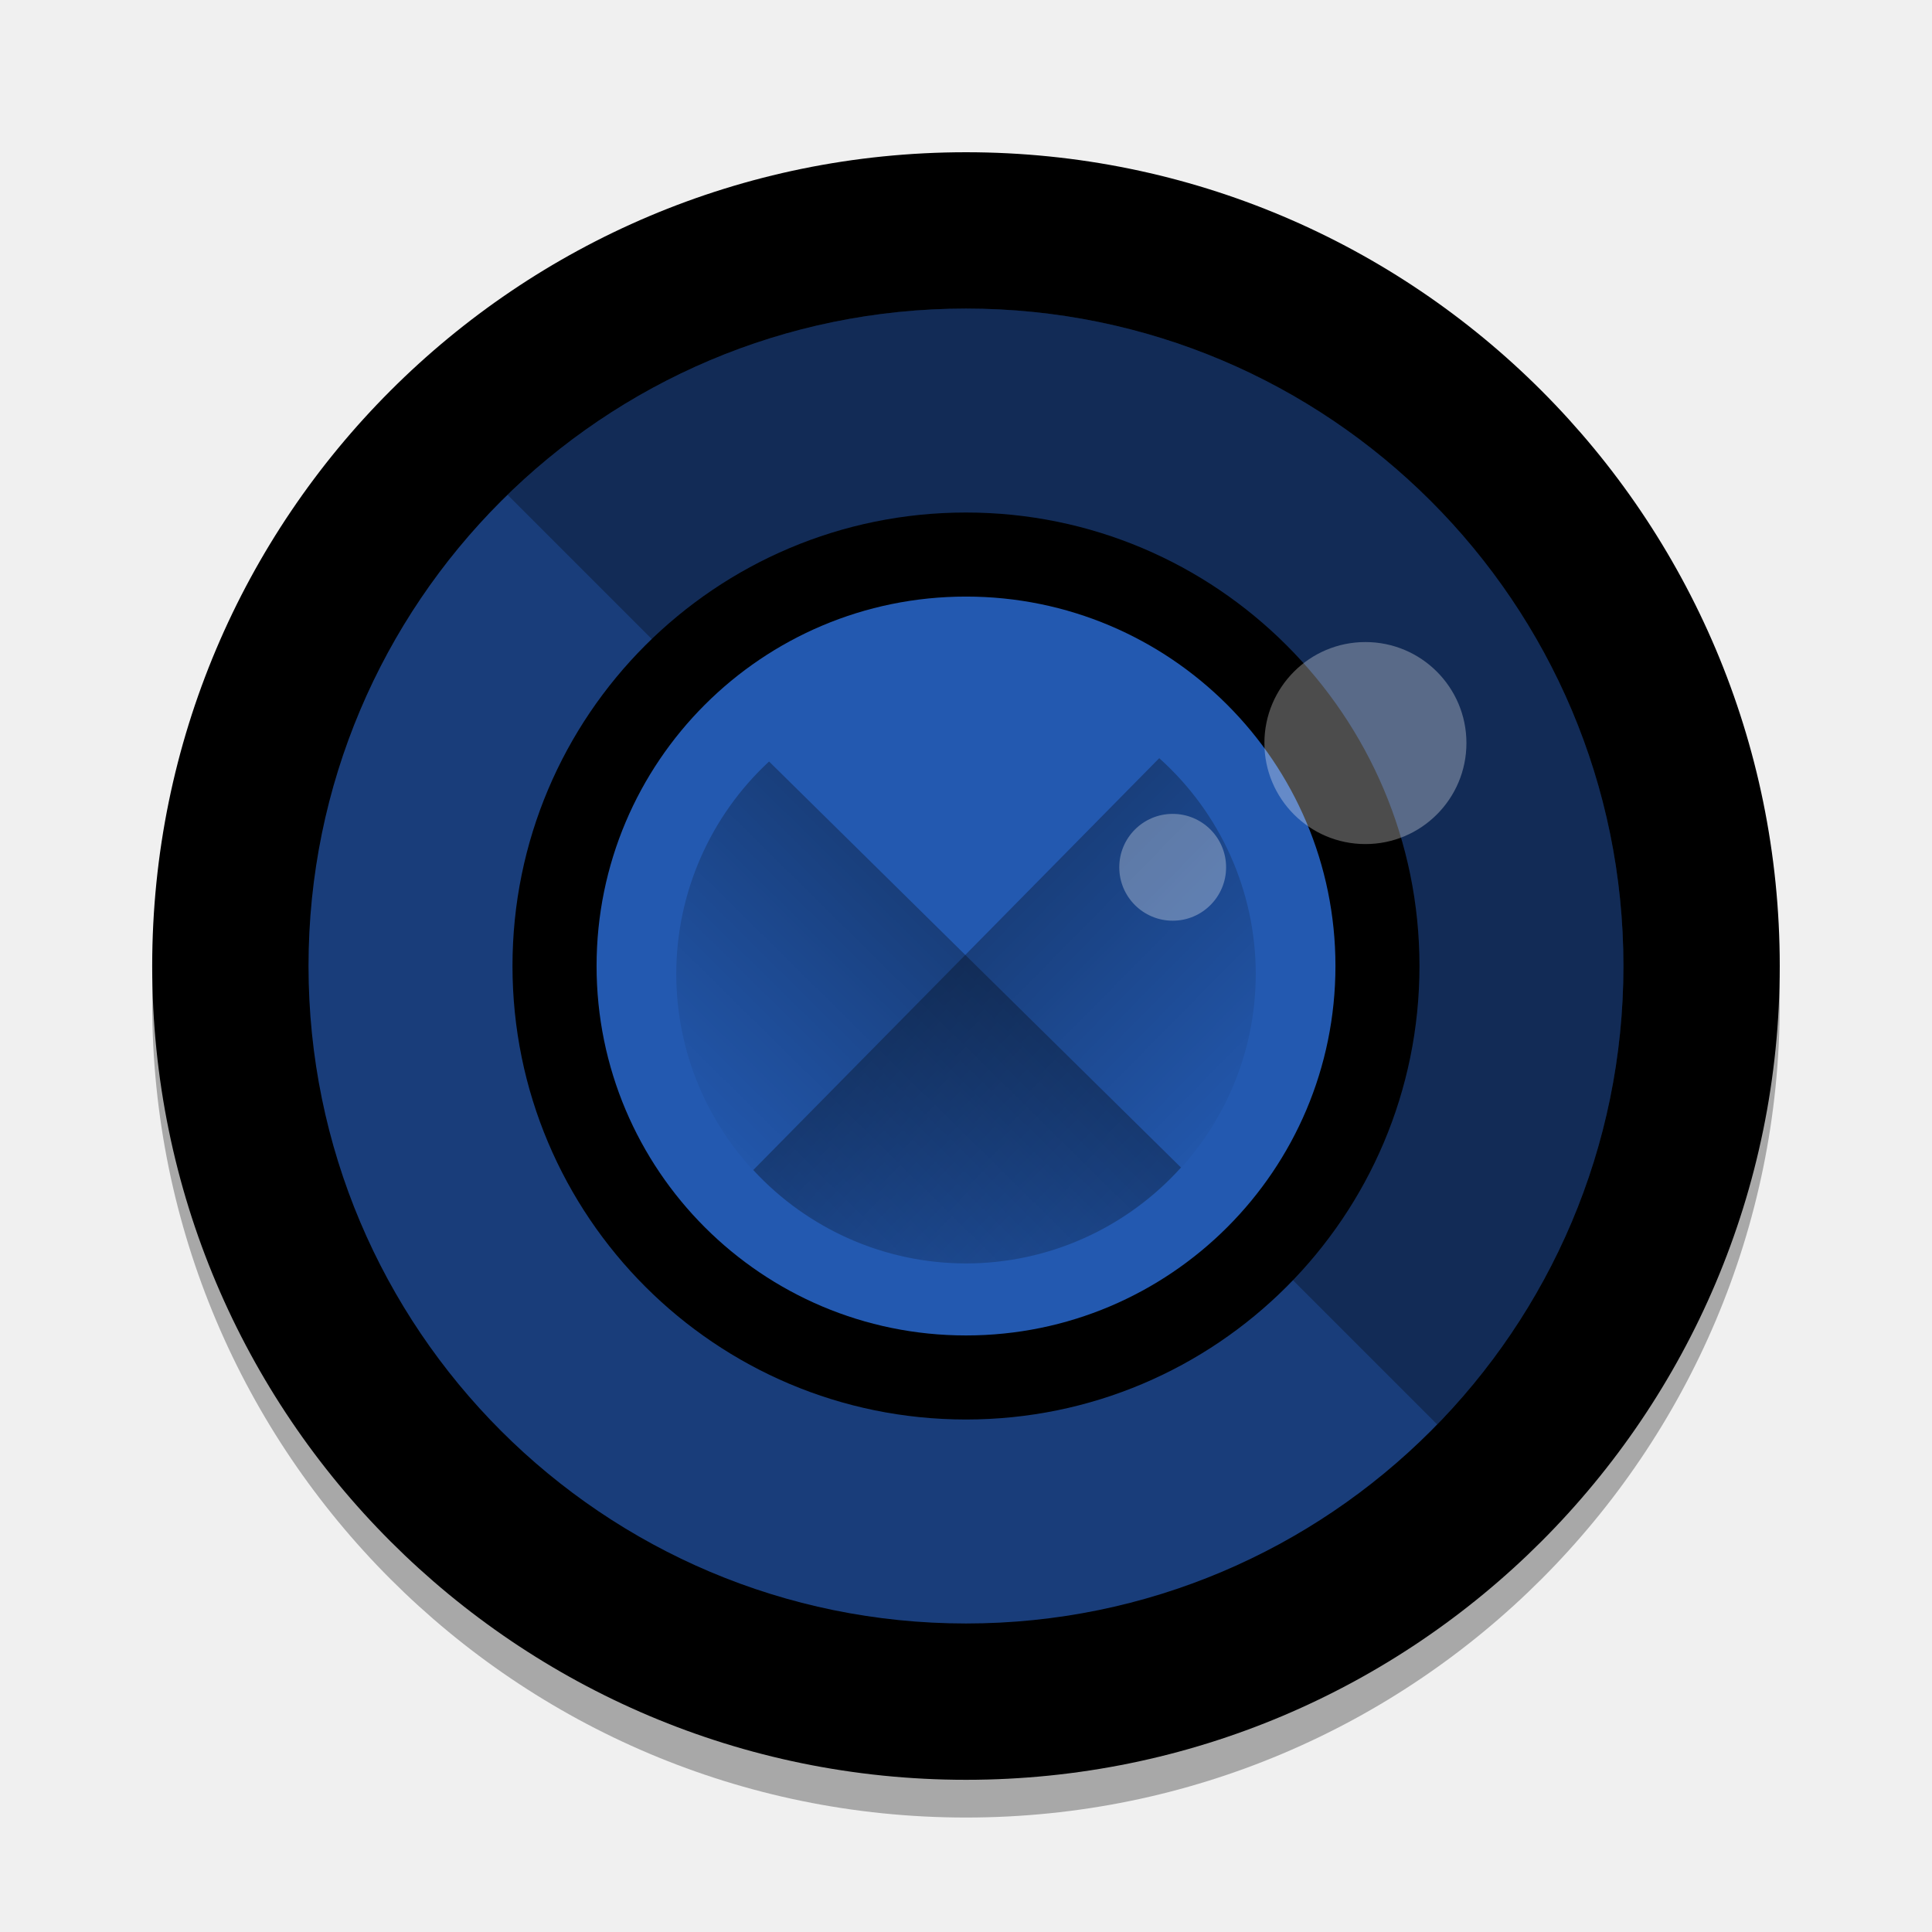
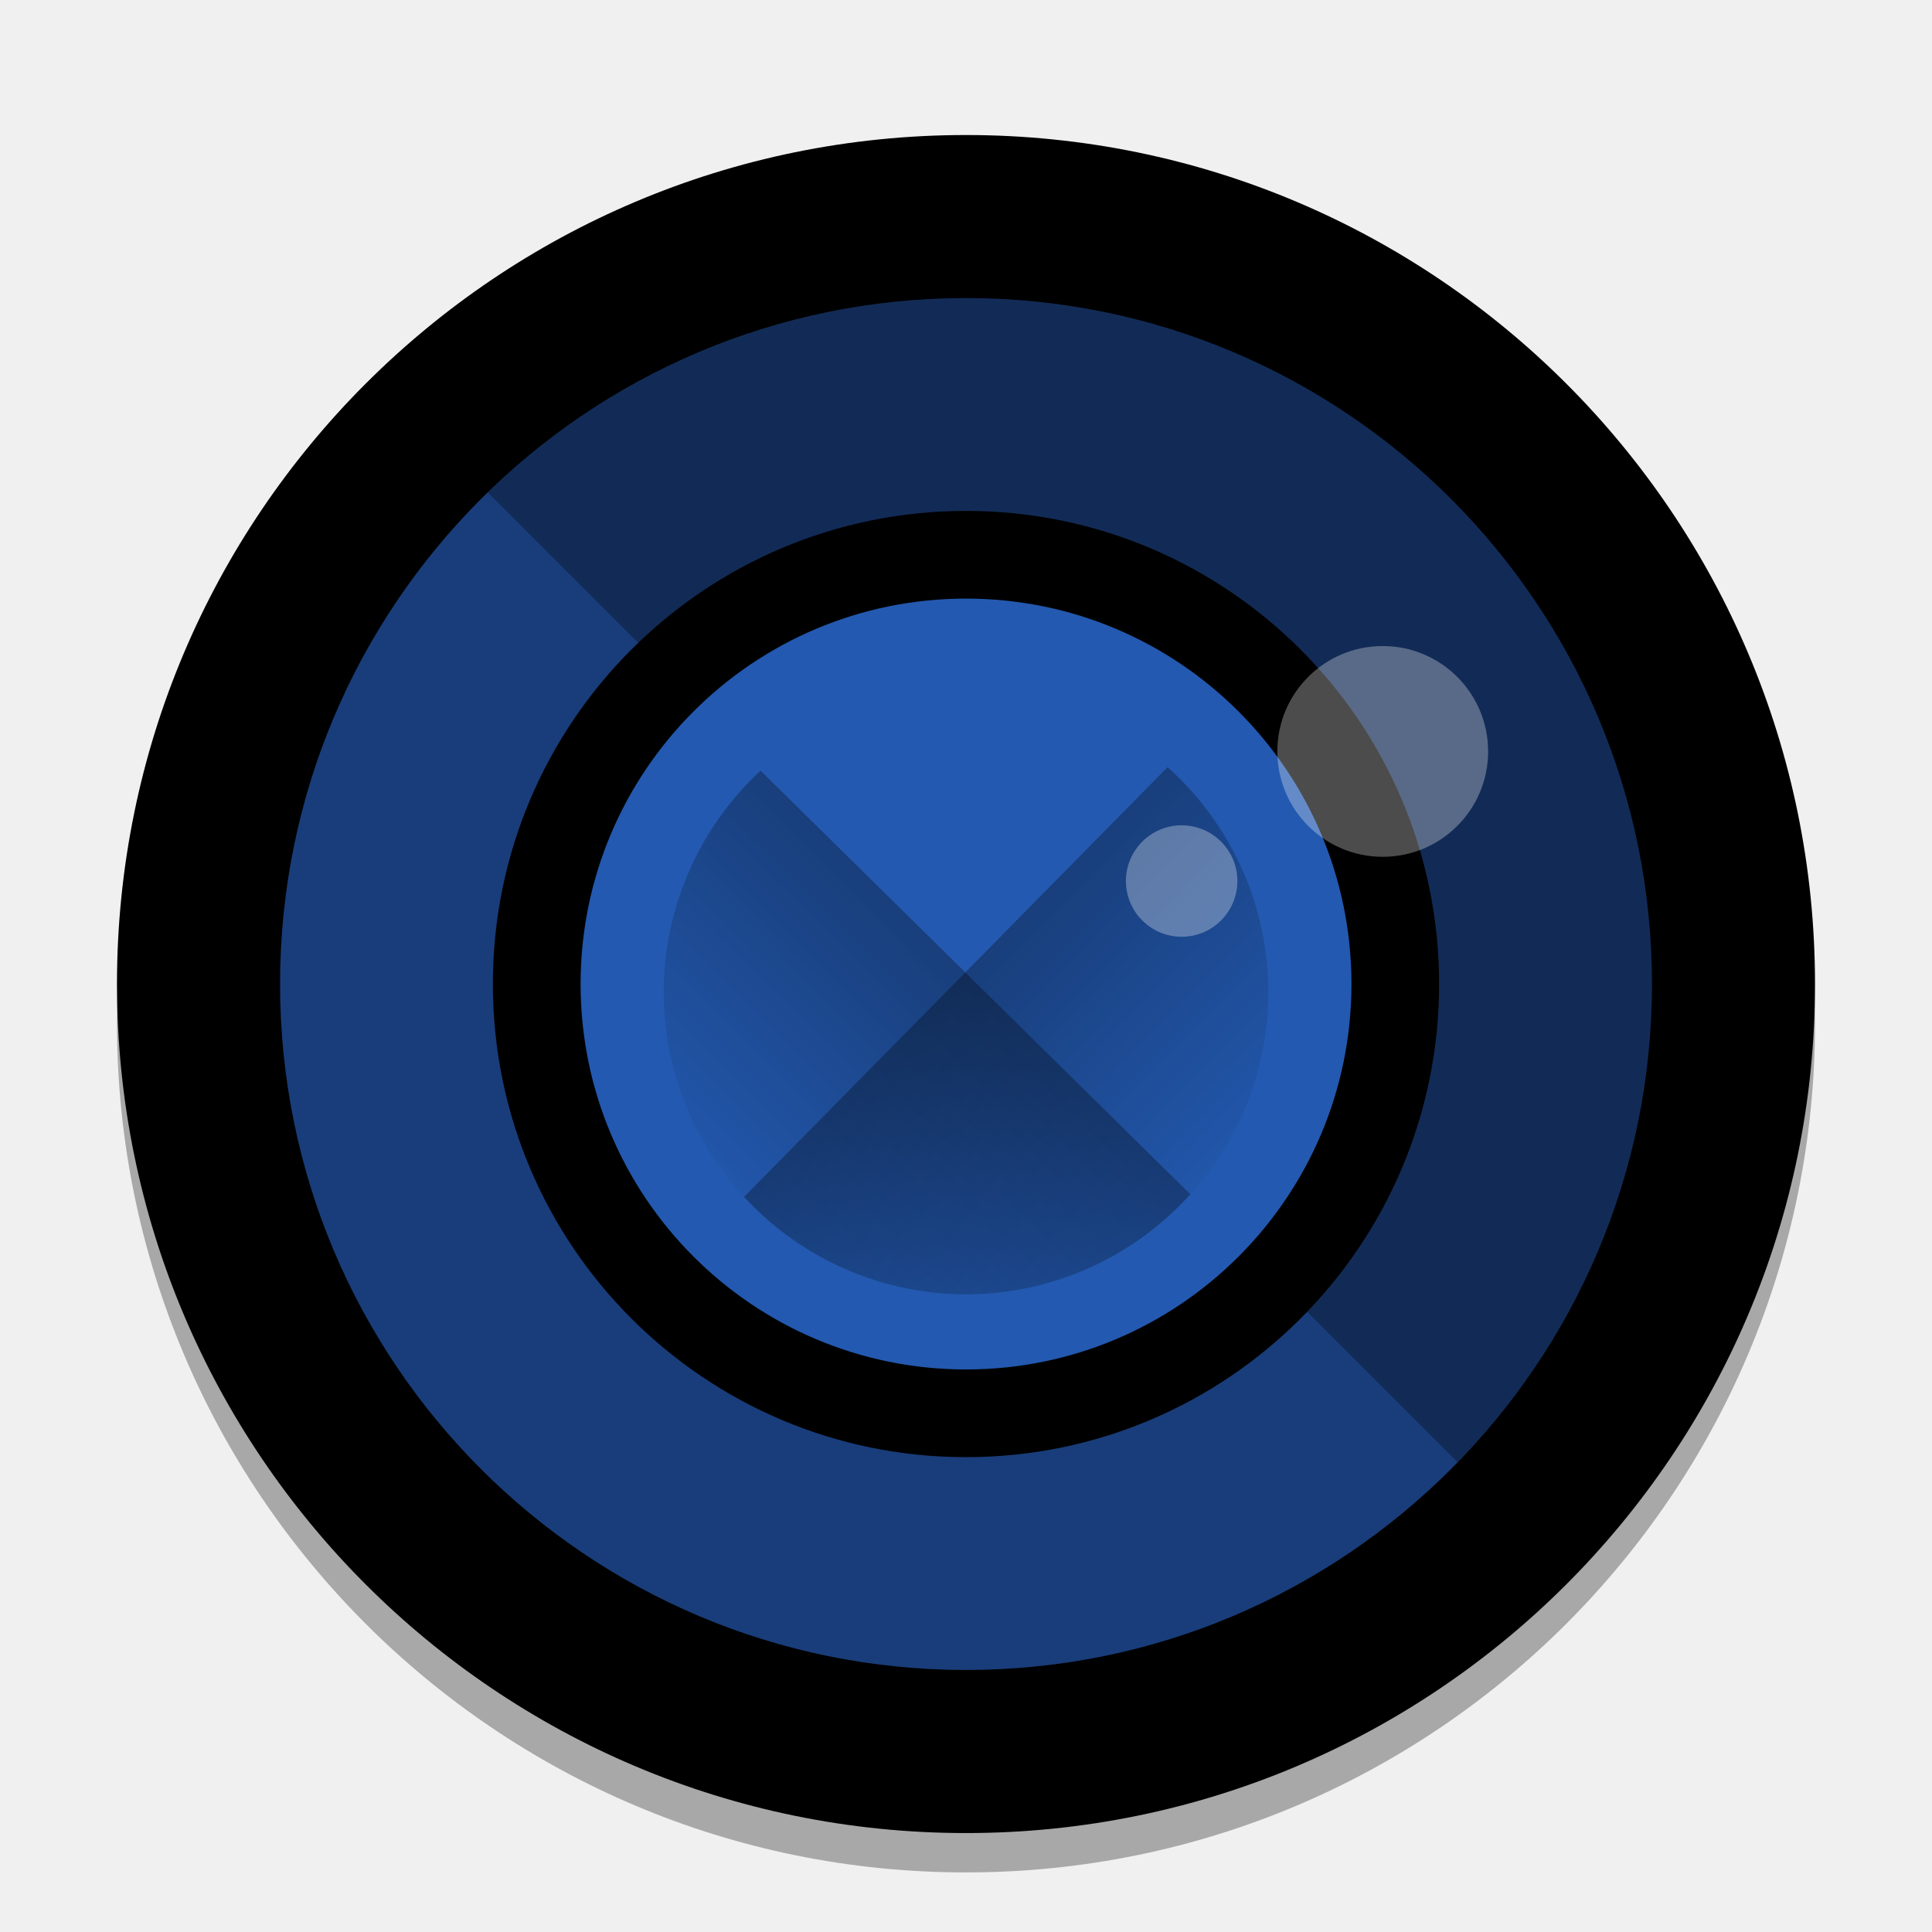
<svg xmlns="http://www.w3.org/2000/svg" xmlns:xlink="http://www.w3.org/1999/xlink" width="512" height="512" version="1.1" viewBox="0 0 384 384">
  <defs>
    <linearGradient id="d" x1="-44" x2="-24" y1="-24" y2="-24" gradientTransform="matrix(2.3855 -2.4201 -2.4201 -2.3855 191.02 67.38)" gradientUnits="userSpaceOnUse">
      <stop stop-opacity="0" offset="0" />
      <stop offset="1" />
    </linearGradient>
    <g id="b" opacity=".3" lip-path="url(#clip3)">
      <path d="m152.85 144.27c-11.742 10.883-18.426 26.164-18.445 42.172 0 31.805 25.785 57.59 57.59 57.59 16.297-0.023 31.82-6.953 42.723-19.066z" fill="url(#d)" />
    </g>
    <linearGradient id="c" x1="-44" x2="-24" y1="-24" y2="-24" gradientTransform="matrix(-2.4201 -2.3855 2.3855 -2.4201 191.02 67.38)" gradientUnits="userSpaceOnUse">
      <stop stop-opacity="0" offset="0" />
      <stop offset="1" />
    </linearGradient>
    <clipPath id="e">
      <rect width="384" height="384" />
    </clipPath>
    <g id="a" clip-path="url(#e)" opacity=".3">
      <path d="m230.4 143.61-80.684 81.852c10.887 11.816 26.215 18.551 42.281 18.57 31.805 0 57.586-25.785 57.59-57.59-0.023-16.355-7-31.926-19.188-42.832z" fill="url(#c)" />
    </g>
  </defs>
-   <path d="m353.74 199.5c0 89.328-72.414 161.75-161.74 161.75-89.332 0-161.75-72.418-161.75-161.75 0-89.328 72.414-161.74 161.75-161.74 89.328 0 161.74 72.414 161.74 161.74z" opacity=".3" />
-   <path d="m327.97 192.11c0 75.434-61.148 136.58-136.58 136.58-75.43 0-136.58-61.145-136.58-136.58 0-75.43 61.148-136.58 136.58-136.58 75.43 0 136.58 61.148 136.58 136.58z" fill="#262833" />
-   <path d="m353.74 192c0 89.328-72.414 161.75-161.74 161.75-89.332 0-161.75-72.418-161.75-161.75 0-89.328 72.414-161.74 161.75-161.74 89.328 0 161.74 72.414 161.74 161.74z" />
-   <path d="m322.67 192c0 72.172-58.504 130.68-130.67 130.68-72.172 0-130.68-58.504-130.68-130.68 0-72.168 58.504-130.67 130.68-130.67 72.168 0 130.67 58.504 130.67 130.67z" fill="#193d7a" />
-   <path transform="scale(.75)" d="m256 81.768c-47.254 0-90.104 18.819-121.49 49.359l246.36 246.36c30.54-31.386 49.359-74.236 49.359-121.49 0-96.224-78.007-174.23-174.23-174.23z" opacity=".3" stroke-width="1.333" />
-   <path d="m282.13 192c0 49.781-40.355 90.137-90.133 90.137-49.781 0-90.137-40.355-90.137-90.137 0-49.777 40.355-90.133 90.137-90.133 49.777 0 90.133 40.355 90.133 90.133z" />
-   <path d="m265.43 192c0 40.555-32.875 73.43-73.426 73.43-40.555 0-73.43-32.875-73.43-73.43 0-40.551 32.875-73.426 73.43-73.426 40.551 0 73.426 32.875 73.426 73.426z" fill="#2359b0" />
-   <use transform="translate(.00586 7.084)" width="100%" height="100%" xlink:href="#b" />
-   <use transform="translate(.00586 7.084)" width="100%" height="100%" xlink:href="#a" />
-   <path transform="scale(.75)" d="m361.85 170.15a26.769 26.769 0 0 0-26.77 26.77 26.769 26.769 0 0 0 26.77 26.768 26.769 26.769 0 0 0 26.77-26.768 26.769 26.769 0 0 0-26.77-26.77zm-51.076 45.537a14.154 14.154 0 0 0-14.154 14.154 14.154 14.154 0 0 0 14.154 14.154 14.154 14.154 0 0 0 14.154-14.154 14.154 14.154 0 0 0-14.154-14.154z" fill="#fff" opacity=".3" />
+   <g transform="matrix(1.0433 0 0 1.0433 -8.3101 -4.7329)">
+     <path d="m353.74 199.5c0 89.328-72.414 161.75-161.74 161.75-89.332 0-161.75-72.418-161.75-161.75 0-89.328 72.414-161.74 161.75-161.74 89.328 0 161.74 72.414 161.74 161.74z" opacity=".3" />
+     <path d="m327.97 192.11c0 75.434-61.148 136.58-136.58 136.58-75.43 0-136.58-61.145-136.58-136.58 0-75.43 61.148-136.58 136.58-136.58 75.43 0 136.58 61.148 136.58 136.58z" fill="#262833" />
+     <path d="m353.74 192c0 89.328-72.414 161.75-161.74 161.75-89.332 0-161.75-72.418-161.75-161.75 0-89.328 72.414-161.74 161.75-161.74 89.328 0 161.74 72.414 161.74 161.74z" />
+     <path d="m322.67 192c0 72.172-58.504 130.68-130.67 130.68-72.172 0-130.68-58.504-130.68-130.68 0-72.168 58.504-130.67 130.68-130.67 72.168 0 130.67 58.504 130.67 130.67z" fill="#193d7a" />
+     <path transform="scale(.75)" d="m256 81.768c-47.254 0-90.104 18.819-121.49 49.359l246.36 246.36c30.54-31.386 49.359-74.236 49.359-121.49 0-96.224-78.007-174.23-174.23-174.23z" opacity=".3" stroke-width="1.333" />
+     <path d="m282.13 192c0 49.781-40.355 90.137-90.133 90.137-49.781 0-90.137-40.355-90.137-90.137 0-49.777 40.355-90.133 90.137-90.133 49.777 0 90.133 40.355 90.133 90.133z" />
+     <path d="m265.43 192c0 40.555-32.875 73.43-73.426 73.43-40.555 0-73.43-32.875-73.43-73.43 0-40.551 32.875-73.426 73.43-73.426 40.551 0 73.426 32.875 73.426 73.426z" fill="#2359b0" />
+     <use transform="translate(.00586 7.084)" width="100%" height="100%" xlink:href="#b" />
+     <use transform="translate(.00586 7.084)" width="100%" height="100%" xlink:href="#a" />
+     <path transform="scale(.75)" d="m361.85 170.15a26.769 26.769 0 0 0-26.77 26.77 26.769 26.769 0 0 0 26.77 26.768 26.769 26.769 0 0 0 26.77-26.768 26.769 26.769 0 0 0-26.77-26.77zm-51.076 45.537a14.154 14.154 0 0 0-14.154 14.154 14.154 14.154 0 0 0 14.154 14.154 14.154 14.154 0 0 0 14.154-14.154 14.154 14.154 0 0 0-14.154-14.154z" fill="#fff" opacity=".3" />
+   </g>
</svg>
